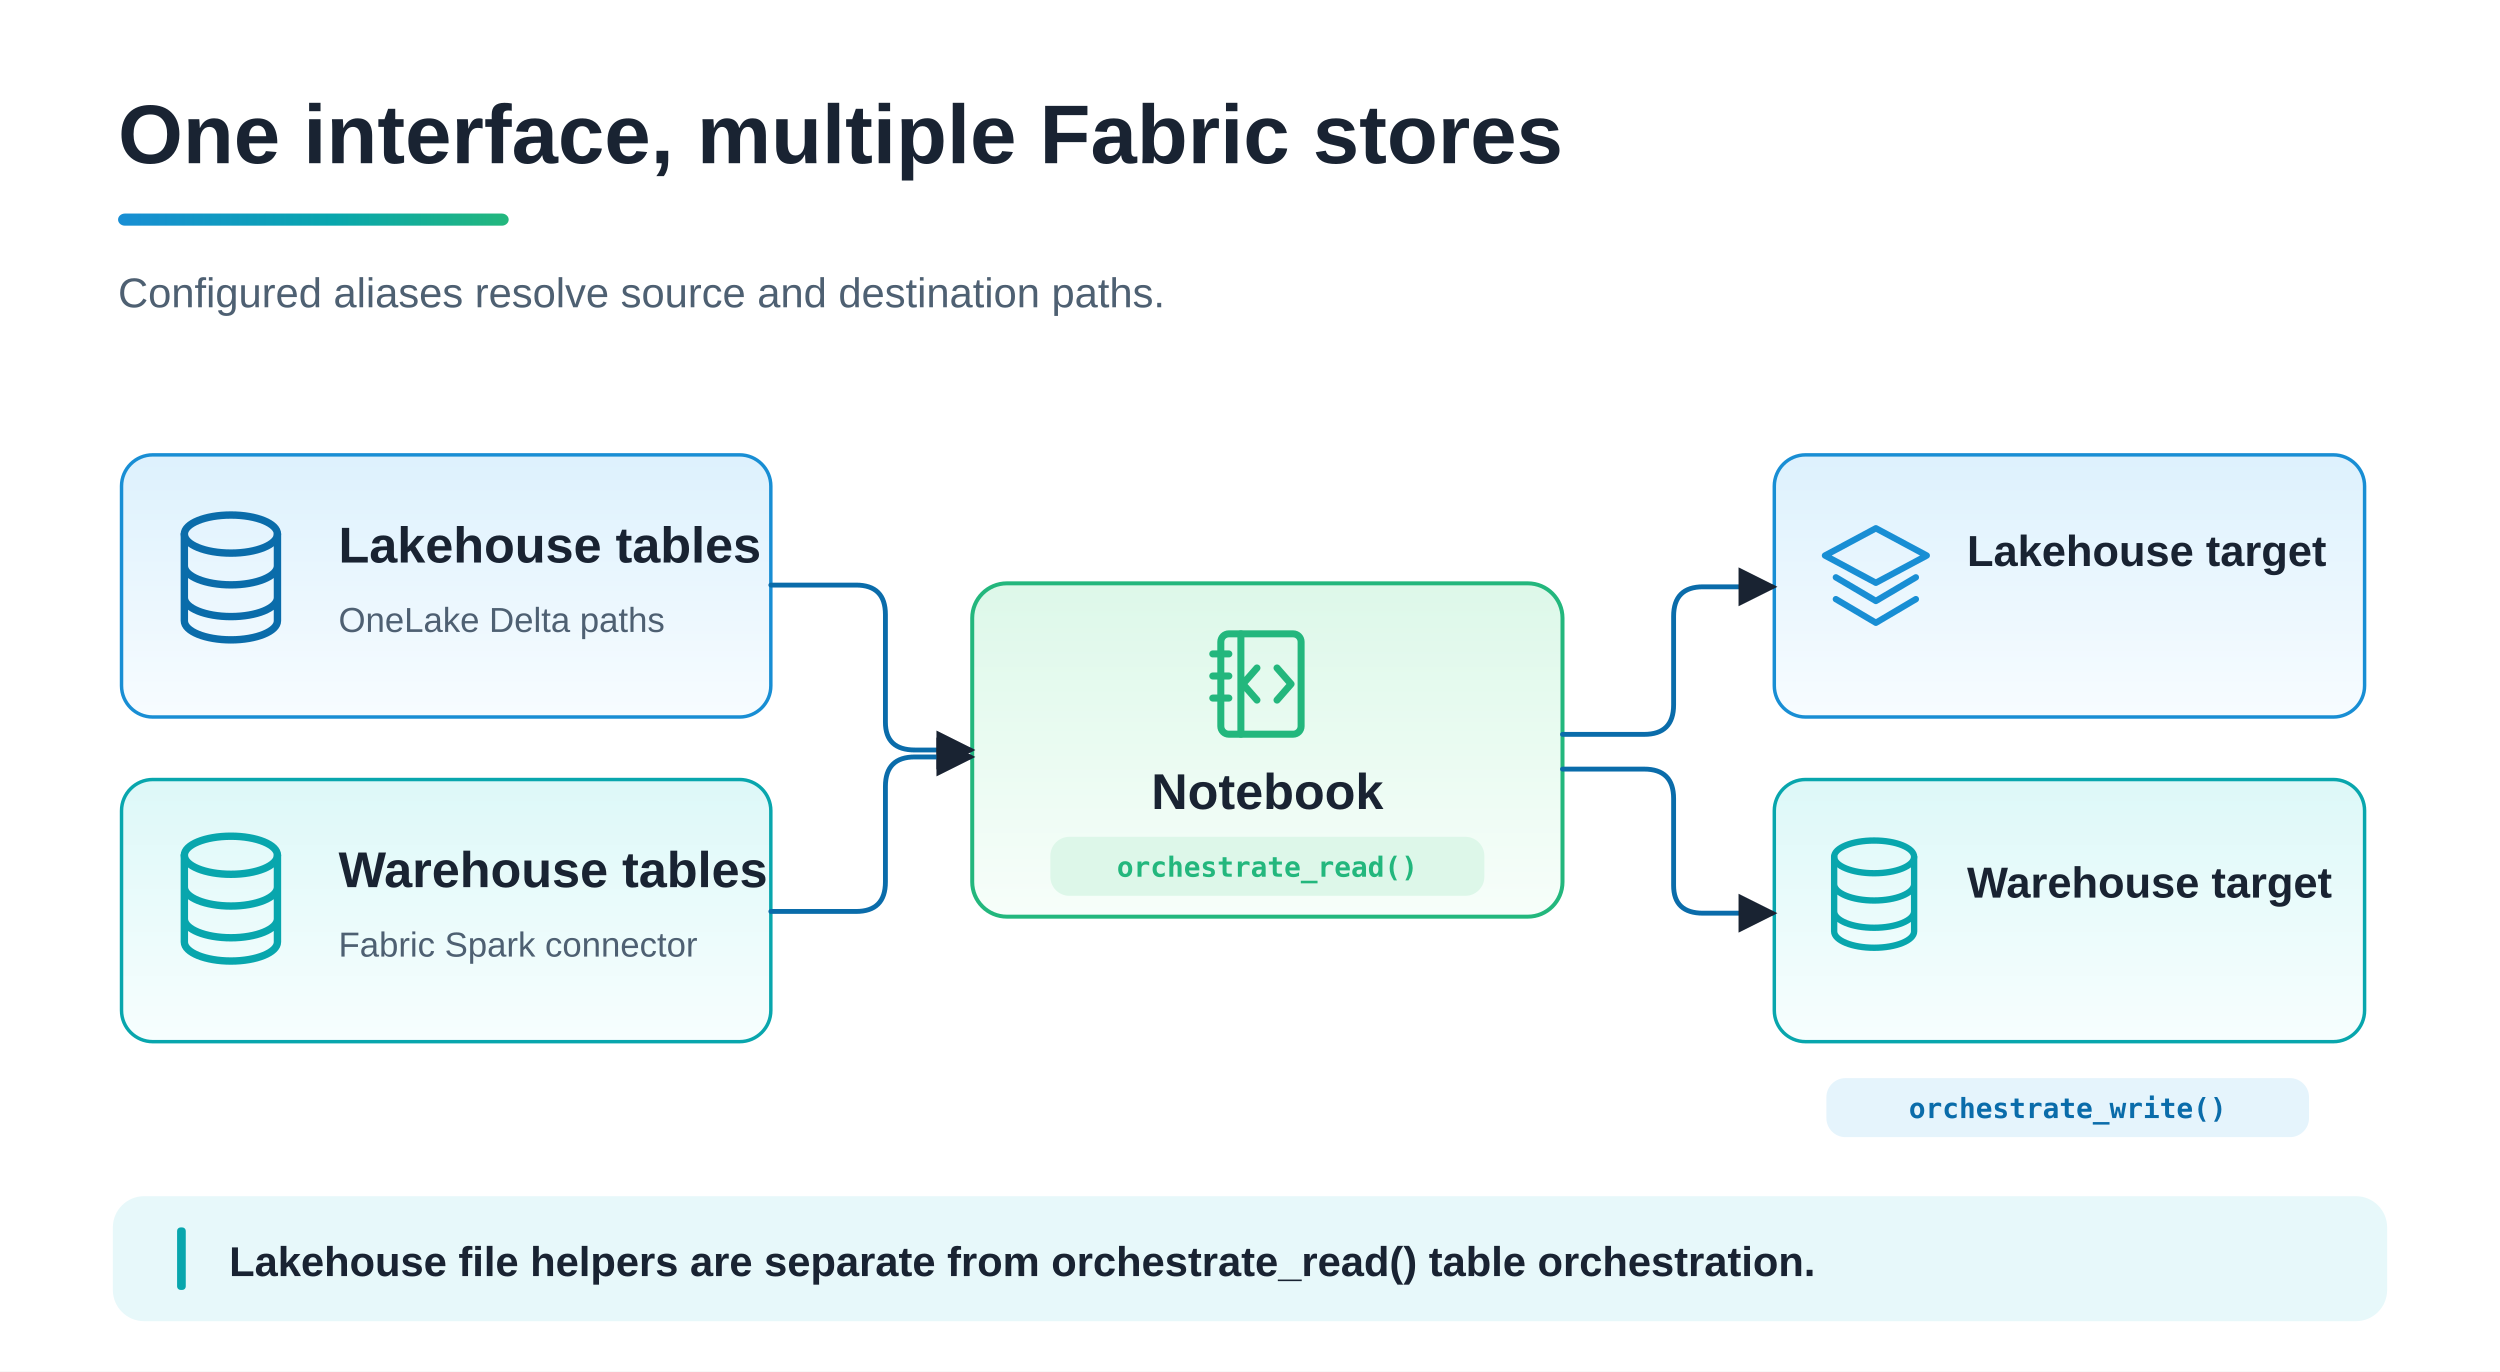
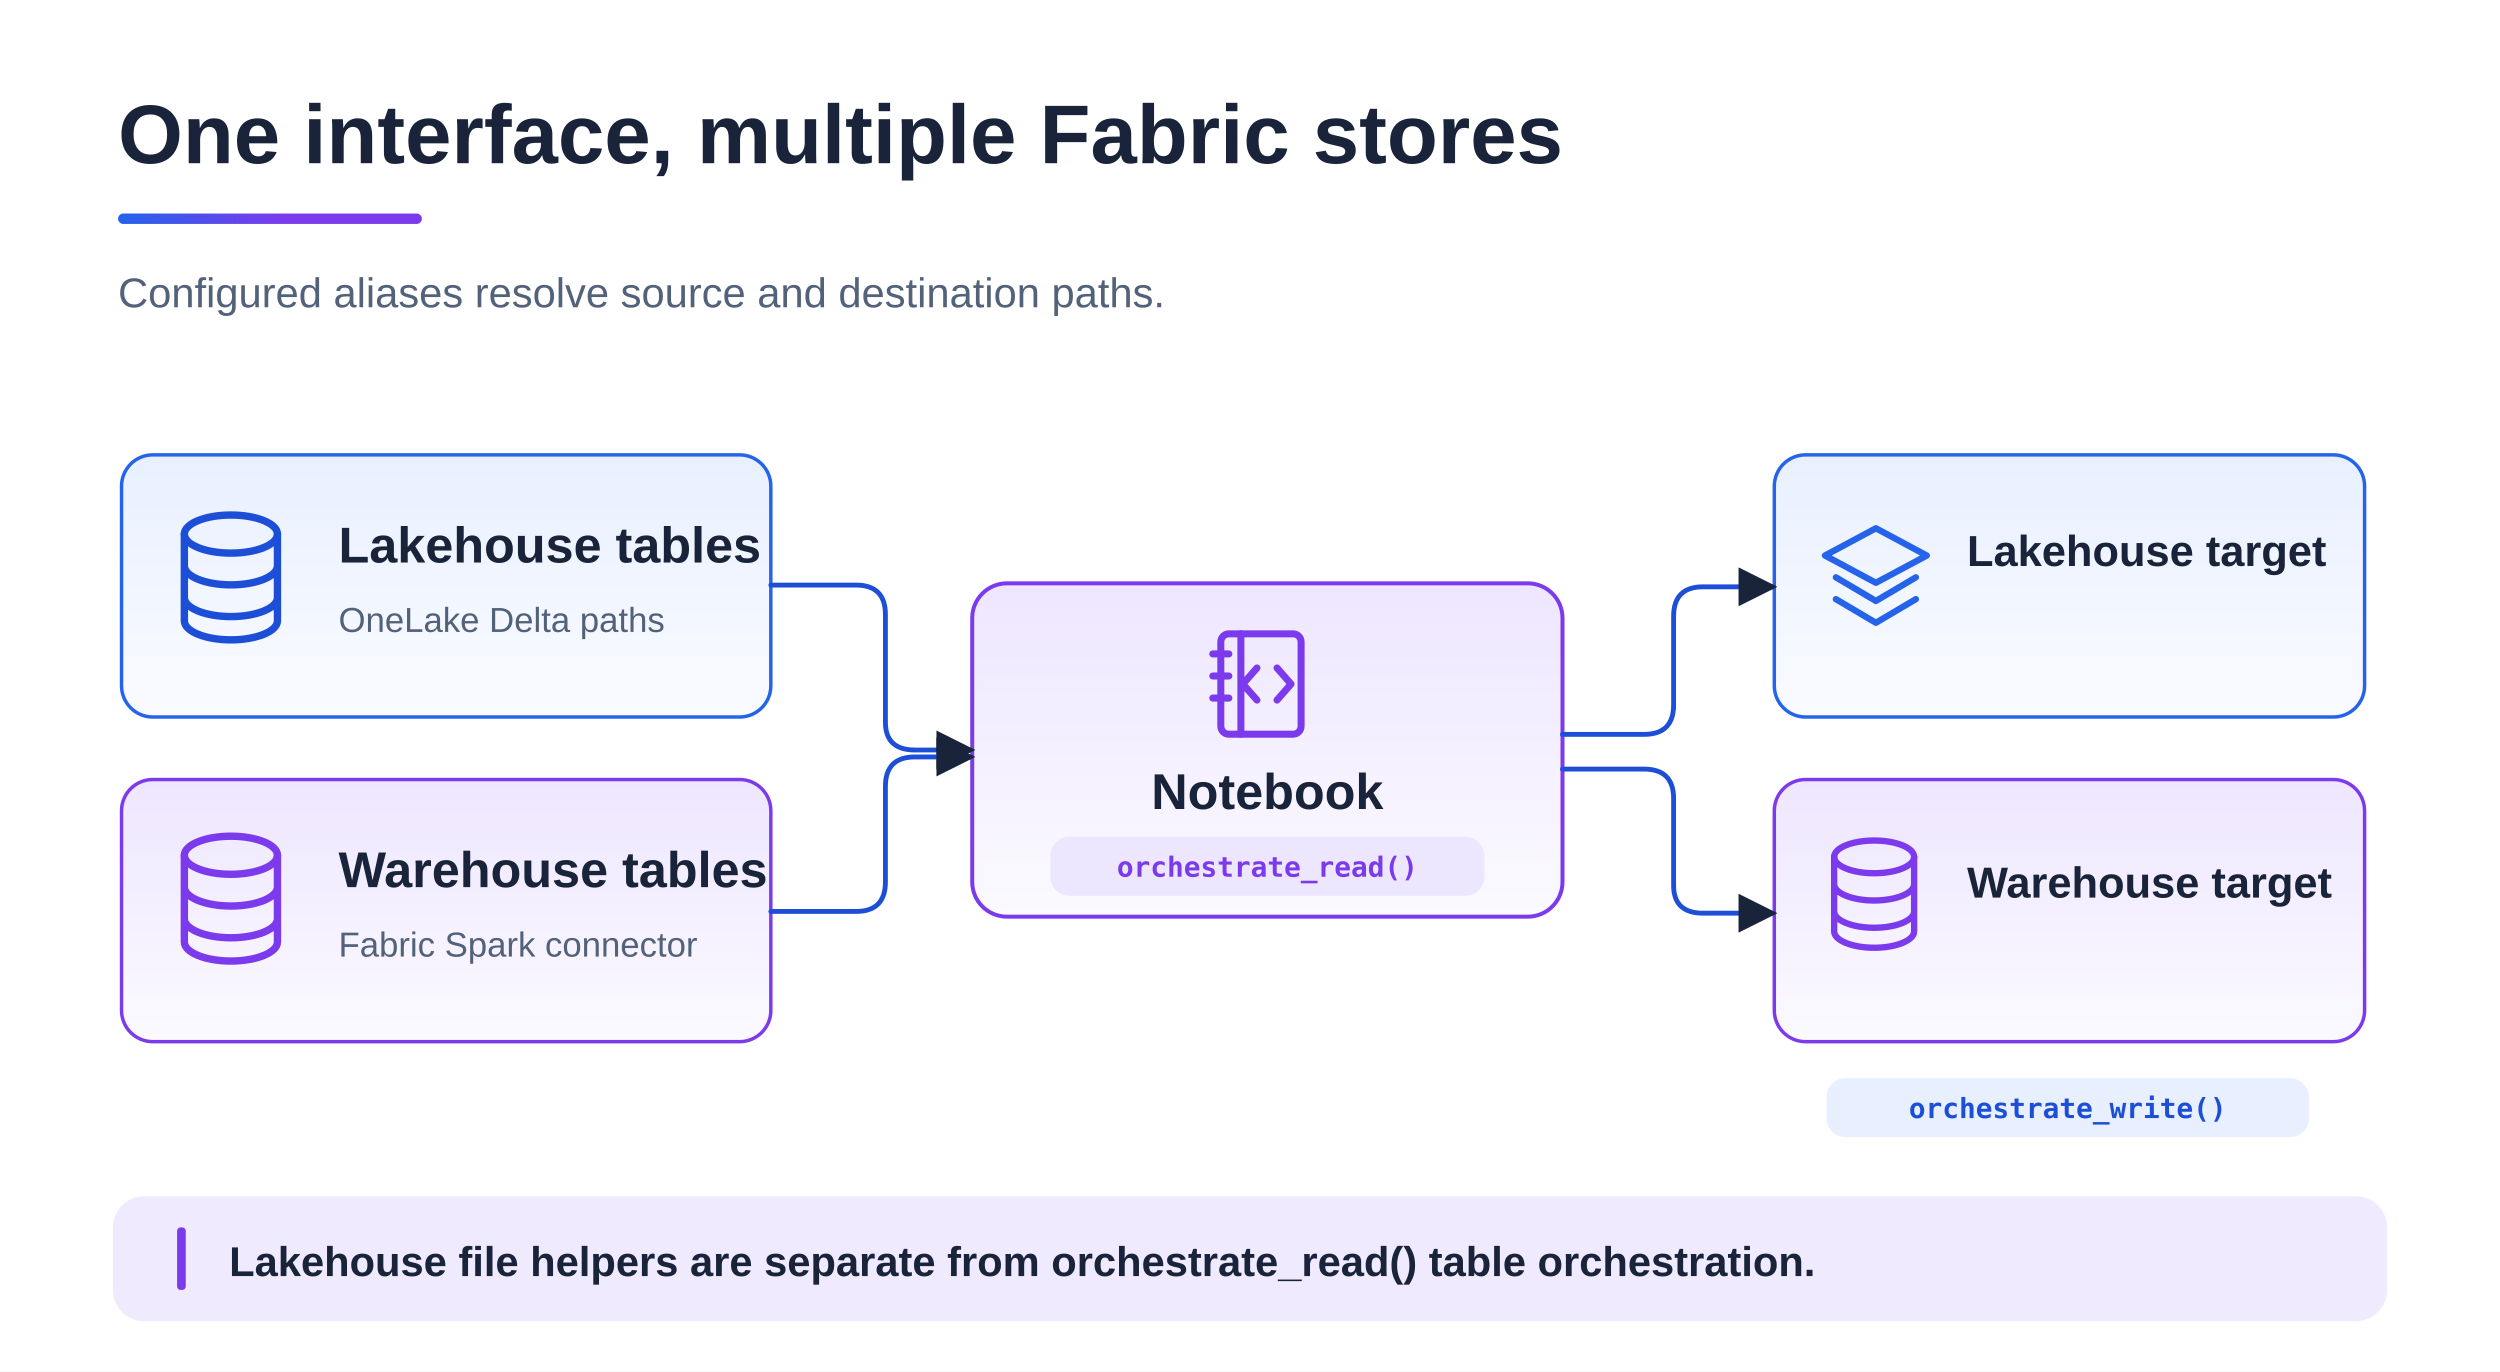
<svg xmlns="http://www.w3.org/2000/svg" width="1440" height="790" viewBox="0 0 1440 790" role="img" aria-label="One interface, multiple Fabric stores">
  <defs>
    <linearGradient id="accent">
-       <stop offset="0%" stop-color="#188ED4" />
-       <stop offset="55%" stop-color="#08A6AD" />
-       <stop offset="100%" stop-color="#23B77D" />
+       <stop offset="0%" stop-color="#2563EB" />
+       <stop offset="55%" stop-color="#7C3AED" />
+       <stop offset="100%" stop-color="#7C3AED" />
    </linearGradient>
    <linearGradient id="bl" x2="0" y2="1">
-       <stop offset="0%" stop-color="#DDF1FD" />
-       <stop offset="100%" stop-color="#F7FCFF" />
+       <stop offset="0%" stop-color="#E8F0FF" />
+       <stop offset="100%" stop-color="#FAFBFF" />
    </linearGradient>
    <linearGradient id="gr" x2="0" y2="1">
-       <stop offset="0%" stop-color="#DDF8E9" />
-       <stop offset="100%" stop-color="#F7FEFA" />
+       <stop offset="0%" stop-color="#EEE6FF" />
+       <stop offset="100%" stop-color="#FBFAFF" />
    </linearGradient>
    <linearGradient id="aq" x2="0" y2="1">
-       <stop offset="0%" stop-color="#DDF8F8" />
-       <stop offset="100%" stop-color="#F7FEFE" />
+       <stop offset="0%" stop-color="#EEE6FF" />
+       <stop offset="100%" stop-color="#FBFAFF" />
    </linearGradient>
    <marker id="ar" markerWidth="8" markerHeight="8" refX="7" refY="4" orient="auto">
-       <path d="M0 0L8 4L0 8Z" fill="#192332" />
+       <path d="M0 0L8 4L0 8Z" fill="#19243A" />
    </marker>
  </defs>
  <rect width="1440" height="790" fill="#fff" />
-   <text x="68" y="94" fill="#192332" font-family="Arial,Helvetica,sans-serif" font-size="48" font-weight="700" text-anchor="start">One interface, multiple Fabric stores</text>
-   <rect x="68" y="123" width="225" height="7" rx="4" fill="url(#accent)" />
-   <text x="68" y="177" fill="#4E6072" font-family="Arial,Helvetica,sans-serif" font-size="24" font-weight="400" text-anchor="start">Configured aliases resolve source and destination paths.</text>
-   <rect x="70" y="262" width="374" height="151" rx="18" fill="url(#bl)" stroke="#188ED4" stroke-width="2" />
-   <g transform="translate(94 293) scale(1.21875)" fill="none" stroke="#0A6CAA" stroke-width="3.5" stroke-linejoin="round" stroke-linecap="round">
+   <text x="68" y="94" fill="#19243A" font-family="Segoe UI,Arial,sans-serif" font-size="48" font-weight="700" text-anchor="start">One interface, multiple Fabric stores</text>
+   <rect x="68" y="123" width="175" height="6" rx="3" fill="url(#accent)" />
+   <text x="68" y="177" fill="#52627A" font-family="Segoe UI,Arial,sans-serif" font-size="24" font-weight="400" text-anchor="start">Configured aliases resolve source and destination paths.</text>
+   <rect x="70" y="262" width="374" height="151" rx="18" fill="url(#bl)" stroke="#2563EB" stroke-width="2" />
+   <g transform="translate(94 293) scale(1.21875)" fill="none" stroke="#1D4ED8" stroke-width="3.5" stroke-linejoin="round" stroke-linecap="round">
    <ellipse cx="32" cy="12" rx="22" ry="9" />
    <path d="M10 12v15c0 5 10 9 22 9s22-4 22-9V12M10 27v15c0 5 10 9 22 9s22-4 22-9V27M10 42v11c0 5 10 9 22 9s22-4 22-9V42" />
  </g>
-   <text x="195" y="324" fill="#192332" font-family="Arial,Helvetica,sans-serif" font-size="29" font-weight="700" text-anchor="start">Lakehouse tables</text>
-   <text x="195" y="364" fill="#4E6072" font-family="Arial,Helvetica,sans-serif" font-size="20" font-weight="400" text-anchor="start">OneLake Delta paths</text>
-   <rect x="70" y="449" width="374" height="151" rx="18" fill="url(#aq)" stroke="#08A6AD" stroke-width="2" />
-   <g transform="translate(94 478) scale(1.21875)" fill="none" stroke="#08A6AD" stroke-width="3.5" stroke-linejoin="round" stroke-linecap="round">
+   <text x="195" y="324" fill="#19243A" font-family="Segoe UI,Arial,sans-serif" font-size="29" font-weight="700" text-anchor="start">Lakehouse tables</text>
+   <text x="195" y="364" fill="#52627A" font-family="Segoe UI,Arial,sans-serif" font-size="20" font-weight="400" text-anchor="start">OneLake Delta paths</text>
+   <rect x="70" y="449" width="374" height="151" rx="18" fill="url(#aq)" stroke="#7C3AED" stroke-width="2" />
+   <g transform="translate(94 478) scale(1.21875)" fill="none" stroke="#7C3AED" stroke-width="3.5" stroke-linejoin="round" stroke-linecap="round">
    <ellipse cx="32" cy="12" rx="22" ry="9" />
    <path d="M10 12v15c0 5 10 9 22 9s22-4 22-9V12M10 27v15c0 5 10 9 22 9s22-4 22-9V27M10 42v11c0 5 10 9 22 9s22-4 22-9V42" />
  </g>
-   <text x="195" y="511" fill="#192332" font-family="Arial,Helvetica,sans-serif" font-size="29" font-weight="700" text-anchor="start">Warehouse tables</text>
-   <text x="195" y="551" fill="#4E6072" font-family="Arial,Helvetica,sans-serif" font-size="20" font-weight="400" text-anchor="start">Fabric Spark connector</text>
-   <rect x="560" y="336" width="340" height="192" rx="20" fill="url(#gr)" stroke="#23B77D" stroke-width="2.3" />
-   <g transform="translate(687 357) scale(1.15625)" fill="none" stroke="#23B77D" stroke-width="3.5" stroke-linejoin="round" stroke-linecap="round">
+   <text x="195" y="511" fill="#19243A" font-family="Segoe UI,Arial,sans-serif" font-size="29" font-weight="700" text-anchor="start">Warehouse tables</text>
+   <text x="195" y="551" fill="#52627A" font-family="Segoe UI,Arial,sans-serif" font-size="20" font-weight="400" text-anchor="start">Fabric Spark connector</text>
+   <rect x="560" y="336" width="340" height="192" rx="20" fill="url(#gr)" stroke="#7C3AED" stroke-width="2.3" />
+   <g transform="translate(687 357) scale(1.15625)" fill="none" stroke="#7C3AED" stroke-width="3.5" stroke-linejoin="round" stroke-linecap="round">
    <rect x="14" y="7" width="40" height="50" rx="4" />
    <path d="M24 7v50M10 17h8M10 28h8M10 39h8M32 24l-7 8 7 8M42 24l7 8-7 8" />
  </g>
-   <text x="730" y="466" fill="#192332" font-family="Arial,Helvetica,sans-serif" font-size="29" font-weight="700" text-anchor="middle">Notebook</text>
-   <rect x="605" y="482" width="250" height="34" rx="11" fill="#DDF7E9" stroke="none" stroke-width="0" />
-   <text x="730" y="505" fill="#23B77D" font-family="Consolas,Menlo,monospace" font-size="16" font-weight="600" text-anchor="middle">orchestrate_read()</text>
-   <rect x="1022" y="262" width="340" height="151" rx="18" fill="url(#bl)" stroke="#188ED4" stroke-width="2" />
-   <g transform="translate(1047 298) scale(1.046875)" fill="none" stroke="#188ED4" stroke-width="3.5" stroke-linejoin="round" stroke-linecap="round">
+   <text x="730" y="466" fill="#19243A" font-family="Segoe UI,Arial,sans-serif" font-size="29" font-weight="700" text-anchor="middle">Notebook</text>
+   <rect x="605" y="482" width="250" height="34" rx="11" fill="#EDE6FF" stroke="none" stroke-width="0" />
+   <text x="730" y="505" fill="#7C3AED" font-family="Cascadia Code,Consolas,monospace" font-size="16" font-weight="600" text-anchor="middle">orchestrate_read()</text>
+   <rect x="1022" y="262" width="340" height="151" rx="18" fill="url(#bl)" stroke="#2563EB" stroke-width="2" />
+   <g transform="translate(1047 298) scale(1.046875)" fill="none" stroke="#2563EB" stroke-width="3.5" stroke-linejoin="round" stroke-linecap="round">
    <path d="M32 6 60 21 32 36 4 21 32 6ZM10 33 32 46 54 33M10 45 32 58 54 45" />
  </g>
-   <text x="1133" y="326" fill="#192332" font-family="Arial,Helvetica,sans-serif" font-size="25" font-weight="700" text-anchor="start">Lakehouse target</text>
-   <rect x="1022" y="449" width="340" height="151" rx="18" fill="url(#aq)" stroke="#08A6AD" stroke-width="2" />
-   <g transform="translate(1046 481) scale(1.046875)" fill="none" stroke="#08A6AD" stroke-width="3.5" stroke-linejoin="round" stroke-linecap="round">
+   <text x="1133" y="326" fill="#19243A" font-family="Segoe UI,Arial,sans-serif" font-size="25" font-weight="700" text-anchor="start">Lakehouse target</text>
+   <rect x="1022" y="449" width="340" height="151" rx="18" fill="url(#aq)" stroke="#7C3AED" stroke-width="2" />
+   <g transform="translate(1046 481) scale(1.046875)" fill="none" stroke="#7C3AED" stroke-width="3.5" stroke-linejoin="round" stroke-linecap="round">
    <ellipse cx="32" cy="12" rx="22" ry="9" />
    <path d="M10 12v15c0 5 10 9 22 9s22-4 22-9V12M10 27v15c0 5 10 9 22 9s22-4 22-9V27M10 42v11c0 5 10 9 22 9s22-4 22-9V42" />
  </g>
-   <text x="1133" y="517" fill="#192332" font-family="Arial,Helvetica,sans-serif" font-size="25" font-weight="700" text-anchor="start">Warehouse target</text>
-   <path d="M444 337H493Q510 337 510 354V416Q510 432 527 432H559" fill="none" stroke="#0A6CAA" stroke-width="2.8" stroke-linejoin="round" stroke-linecap="round" marker-end="url(#ar)" />
-   <path d="M444 525H493Q510 525 510 508V453Q510 436 527 436H559" fill="none" stroke="#0A6CAA" stroke-width="2.8" stroke-linejoin="round" stroke-linecap="round" marker-end="url(#ar)" />
-   <path d="M900 423H947Q964 423 964 406V355Q964 338 981 338H1021" fill="none" stroke="#0A6CAA" stroke-width="2.8" stroke-linejoin="round" stroke-linecap="round" marker-end="url(#ar)" />
-   <path d="M900 443H947Q964 443 964 460V510Q964 526 981 526H1021" fill="none" stroke="#0A6CAA" stroke-width="2.8" stroke-linejoin="round" stroke-linecap="round" marker-end="url(#ar)" />
-   <rect x="1052" y="621" width="278" height="34" rx="11" fill="#E5F4FC" stroke="none" stroke-width="0" />
-   <text x="1191" y="644" fill="#0A6CAA" font-family="Consolas,Menlo,monospace" font-size="16" font-weight="600" text-anchor="middle">orchestrate_write()</text>
-   <rect x="65" y="689" width="1310" height="72" rx="18" fill="#E7F8FA" stroke="none" stroke-width="0" />
-   <rect x="102" y="707" width="5" height="36" rx="2" fill="#08A6AD" />
-   <text x="132" y="735" fill="#192332" font-family="Arial,Helvetica,sans-serif" font-size="24" font-weight="600" text-anchor="start">Lakehouse file helpers are separate from orchestrate_read() table orchestration.</text>
+   <text x="1133" y="517" fill="#19243A" font-family="Segoe UI,Arial,sans-serif" font-size="25" font-weight="700" text-anchor="start">Warehouse target</text>
+   <path d="M444 337H493Q510 337 510 354V416Q510 432 527 432H559" fill="none" stroke="#1D4ED8" stroke-width="2.8" stroke-linejoin="round" stroke-linecap="round" marker-end="url(#ar)" />
+   <path d="M444 525H493Q510 525 510 508V453Q510 436 527 436H559" fill="none" stroke="#1D4ED8" stroke-width="2.8" stroke-linejoin="round" stroke-linecap="round" marker-end="url(#ar)" />
+   <path d="M900 423H947Q964 423 964 406V355Q964 338 981 338H1021" fill="none" stroke="#1D4ED8" stroke-width="2.8" stroke-linejoin="round" stroke-linecap="round" marker-end="url(#ar)" />
+   <path d="M900 443H947Q964 443 964 460V510Q964 526 981 526H1021" fill="none" stroke="#1D4ED8" stroke-width="2.8" stroke-linejoin="round" stroke-linecap="round" marker-end="url(#ar)" />
+   <rect x="1052" y="621" width="278" height="34" rx="11" fill="#E8F0FF" stroke="none" stroke-width="0" />
+   <text x="1191" y="644" fill="#1D4ED8" font-family="Cascadia Code,Consolas,monospace" font-size="16" font-weight="600" text-anchor="middle">orchestrate_write()</text>
+   <rect x="65" y="689" width="1310" height="72" rx="18" fill="#F0EAFF" stroke="none" stroke-width="0" />
+   <rect x="102" y="707" width="5" height="36" rx="2" fill="#7C3AED" />
+   <text x="132" y="735" fill="#19243A" font-family="Segoe UI,Arial,sans-serif" font-size="24" font-weight="600" text-anchor="start">Lakehouse file helpers are separate from orchestrate_read() table orchestration.</text>
</svg>
